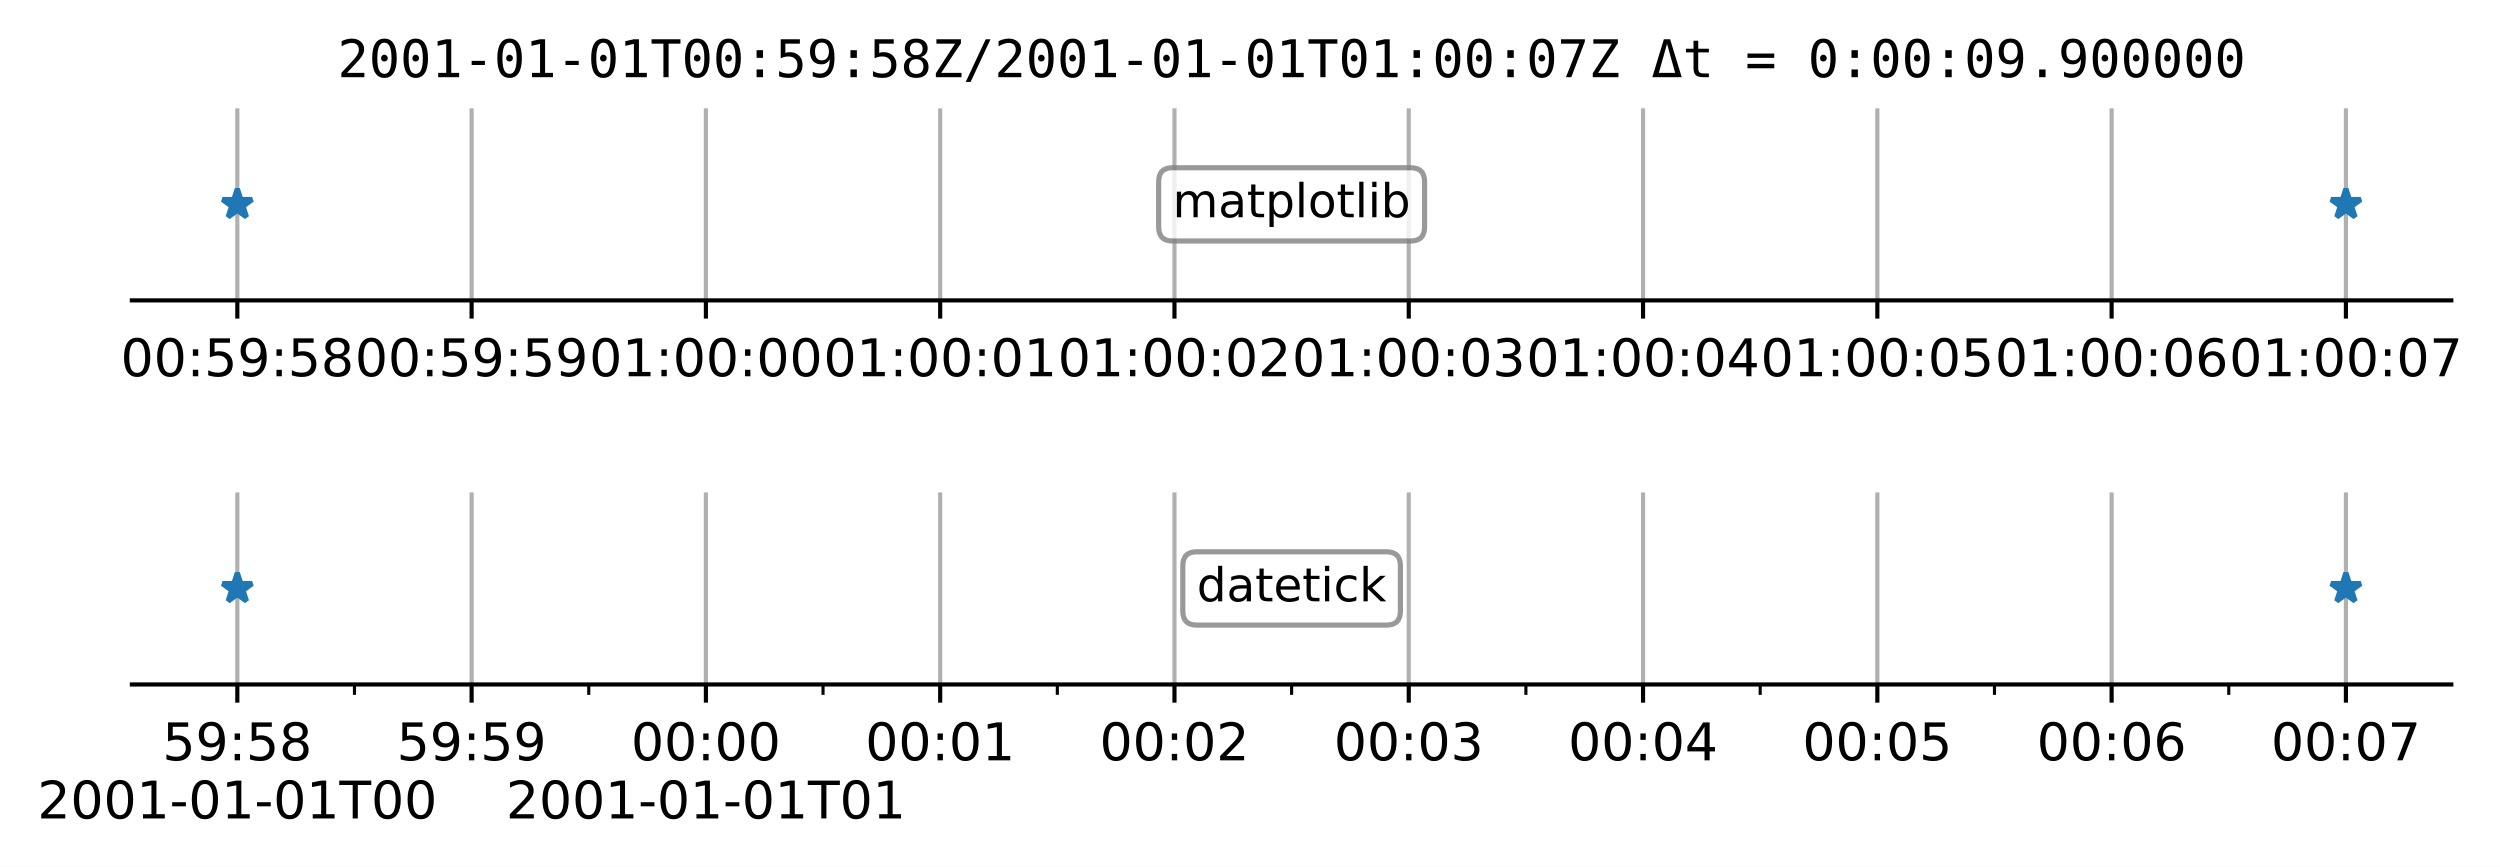
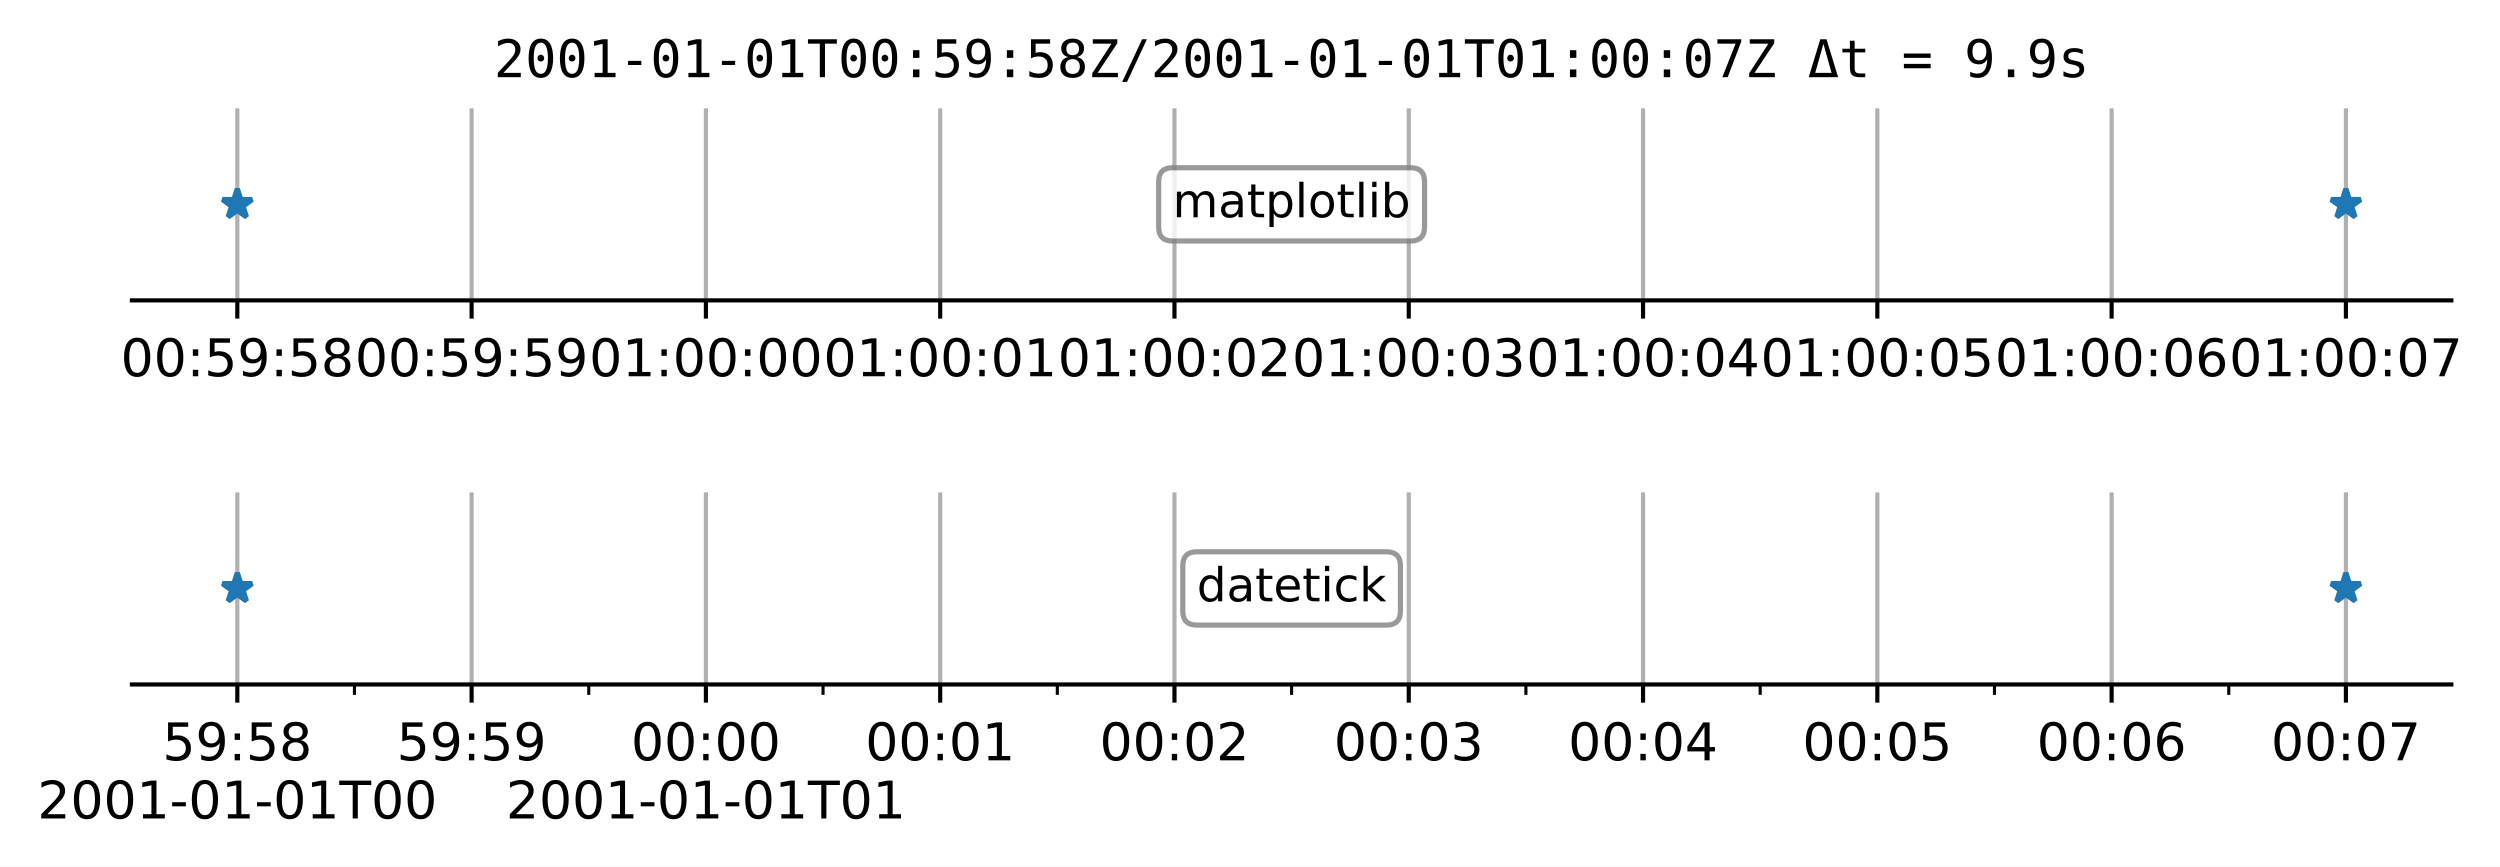
<svg xmlns="http://www.w3.org/2000/svg" xmlns:xlink="http://www.w3.org/1999/xlink" width="481.149pt" height="166.808pt" viewBox="0 0 481.149 166.808" version="1.1">
  <defs>
    <style type="text/css">*{stroke-linejoin: round; stroke-linecap: butt}</style>
  </defs>
  <g id="figure_1">
    <g id="patch_1">
      <path d="M 0 166.808  L 481.149 166.808  L 481.149 0  L 0 0  z " style="fill: #ffffff" />
    </g>
    <g id="axes_1">
      <g id="patch_2">
        <path d="M 25.383 57.812  L 471.783 57.812  L 471.783 20.852  L 25.383 20.852  z " style="fill: #ffffff" />
      </g>
      <g id="matplotlib.axis_1">
        <g id="xtick_1">
          <g id="line2d_1">
            <path d="M 45.674 57.812  L 45.674 20.852  " clip-path="url(#p214371951a)" style="fill: none; stroke: #b0b0b0; stroke-width: 0.8; stroke-linecap: square" />
          </g>
          <g id="line2d_2">
            <defs>
              <path id="m1e6c41ab66" d="M 0 0  L 0 3.5  " style="stroke: #000000; stroke-width: 0.8" />
            </defs>
            <g>
              <use xlink:href="#m1e6c41ab66" x="45.674" y="57.812" style="stroke: #000000; stroke-width: 0.8" />
            </g>
          </g>
          <g id="text_1">
            <text style="font-size: 10px; font-family: 'DejaVu Sans', 'Bitstream Vera Sans', 'Computer Modern Sans Serif', 'Lucida Grande', 'Verdana', 'Geneva', 'Lucid', 'Arial', 'Helvetica', 'Avant Garde', sans-serif; text-anchor: middle" x="45.674" y="72.41" transform="rotate(-0 45.67422 72.41)">00:59:58</text>
          </g>
        </g>
        <g id="xtick_2">
          <g id="line2d_3">
            <path d="M 90.765 57.812  L 90.765 20.852  " clip-path="url(#p214371951a)" style="fill: none; stroke: #b0b0b0; stroke-width: 0.8; stroke-linecap: square" />
          </g>
          <g id="line2d_4">
            <g>
              <use xlink:href="#m1e6c41ab66" x="90.765" y="57.812" style="stroke: #000000; stroke-width: 0.8" />
            </g>
          </g>
          <g id="text_2">
            <text style="font-size: 10px; font-family: 'DejaVu Sans', 'Bitstream Vera Sans', 'Computer Modern Sans Serif', 'Lucida Grande', 'Verdana', 'Geneva', 'Lucid', 'Arial', 'Helvetica', 'Avant Garde', sans-serif; text-anchor: middle" x="90.765" y="72.41" transform="rotate(-0 90.76513 72.41)">00:59:59</text>
          </g>
        </g>
        <g id="xtick_3">
          <g id="line2d_5">
            <path d="M 135.856 57.812  L 135.856 20.852  " clip-path="url(#p214371951a)" style="fill: none; stroke: #b0b0b0; stroke-width: 0.8; stroke-linecap: square" />
          </g>
          <g id="line2d_6">
            <g>
              <use xlink:href="#m1e6c41ab66" x="135.856" y="57.812" style="stroke: #000000; stroke-width: 0.8" />
            </g>
          </g>
          <g id="text_3">
            <text style="font-size: 10px; font-family: 'DejaVu Sans', 'Bitstream Vera Sans', 'Computer Modern Sans Serif', 'Lucida Grande', 'Verdana', 'Geneva', 'Lucid', 'Arial', 'Helvetica', 'Avant Garde', sans-serif; text-anchor: middle" x="135.856" y="72.41" transform="rotate(-0 135.856 72.41)">01:00:00</text>
          </g>
        </g>
        <g id="xtick_4">
          <g id="line2d_7">
            <path d="M 180.947 57.812  L 180.947 20.852  " clip-path="url(#p214371951a)" style="fill: none; stroke: #b0b0b0; stroke-width: 0.8; stroke-linecap: square" />
          </g>
          <g id="line2d_8">
            <g>
              <use xlink:href="#m1e6c41ab66" x="180.947" y="57.812" style="stroke: #000000; stroke-width: 0.8" />
            </g>
          </g>
          <g id="text_4">
            <text style="font-size: 10px; font-family: 'DejaVu Sans', 'Bitstream Vera Sans', 'Computer Modern Sans Serif', 'Lucida Grande', 'Verdana', 'Geneva', 'Lucid', 'Arial', 'Helvetica', 'Avant Garde', sans-serif; text-anchor: middle" x="180.947" y="72.41" transform="rotate(-0 180.9469 72.41)">01:00:01</text>
          </g>
        </g>
        <g id="xtick_5">
          <g id="line2d_9">
            <path d="M 226.038 57.812  L 226.038 20.852  " clip-path="url(#p214371951a)" style="fill: none; stroke: #b0b0b0; stroke-width: 0.8; stroke-linecap: square" />
          </g>
          <g id="line2d_10">
            <g>
              <use xlink:href="#m1e6c41ab66" x="226.038" y="57.812" style="stroke: #000000; stroke-width: 0.8" />
            </g>
          </g>
          <g id="text_5">
            <text style="font-size: 10px; font-family: 'DejaVu Sans', 'Bitstream Vera Sans', 'Computer Modern Sans Serif', 'Lucida Grande', 'Verdana', 'Geneva', 'Lucid', 'Arial', 'Helvetica', 'Avant Garde', sans-serif; text-anchor: middle" x="226.038" y="72.41" transform="rotate(-0 226.0378 72.41)">01:00:02</text>
          </g>
        </g>
        <g id="xtick_6">
          <g id="line2d_11">
            <path d="M 271.129 57.812  L 271.129 20.852  " clip-path="url(#p214371951a)" style="fill: none; stroke: #b0b0b0; stroke-width: 0.8; stroke-linecap: square" />
          </g>
          <g id="line2d_12">
            <g>
              <use xlink:href="#m1e6c41ab66" x="271.129" y="57.812" style="stroke: #000000; stroke-width: 0.8" />
            </g>
          </g>
          <g id="text_6">
            <text style="font-size: 10px; font-family: 'DejaVu Sans', 'Bitstream Vera Sans', 'Computer Modern Sans Serif', 'Lucida Grande', 'Verdana', 'Geneva', 'Lucid', 'Arial', 'Helvetica', 'Avant Garde', sans-serif; text-anchor: middle" x="271.129" y="72.41" transform="rotate(-0 271.1288 72.41)">01:00:03</text>
          </g>
        </g>
        <g id="xtick_7">
          <g id="line2d_13">
            <path d="M 316.22 57.812  L 316.22 20.852  " clip-path="url(#p214371951a)" style="fill: none; stroke: #b0b0b0; stroke-width: 0.8; stroke-linecap: square" />
          </g>
          <g id="line2d_14">
            <g>
              <use xlink:href="#m1e6c41ab66" x="316.22" y="57.812" style="stroke: #000000; stroke-width: 0.8" />
            </g>
          </g>
          <g id="text_7">
            <text style="font-size: 10px; font-family: 'DejaVu Sans', 'Bitstream Vera Sans', 'Computer Modern Sans Serif', 'Lucida Grande', 'Verdana', 'Geneva', 'Lucid', 'Arial', 'Helvetica', 'Avant Garde', sans-serif; text-anchor: middle" x="316.22" y="72.41" transform="rotate(-0 316.2197 72.41)">01:00:04</text>
          </g>
        </g>
        <g id="xtick_8">
          <g id="line2d_15">
            <path d="M 361.311 57.812  L 361.311 20.852  " clip-path="url(#p214371951a)" style="fill: none; stroke: #b0b0b0; stroke-width: 0.8; stroke-linecap: square" />
          </g>
          <g id="line2d_16">
            <g>
              <use xlink:href="#m1e6c41ab66" x="361.311" y="57.812" style="stroke: #000000; stroke-width: 0.8" />
            </g>
          </g>
          <g id="text_8">
            <text style="font-size: 10px; font-family: 'DejaVu Sans', 'Bitstream Vera Sans', 'Computer Modern Sans Serif', 'Lucida Grande', 'Verdana', 'Geneva', 'Lucid', 'Arial', 'Helvetica', 'Avant Garde', sans-serif; text-anchor: middle" x="361.311" y="72.41" transform="rotate(-0 361.3106 72.41)">01:00:05</text>
          </g>
        </g>
        <g id="xtick_9">
          <g id="line2d_17">
            <path d="M 406.401 57.812  L 406.401 20.852  " clip-path="url(#p214371951a)" style="fill: none; stroke: #b0b0b0; stroke-width: 0.8; stroke-linecap: square" />
          </g>
          <g id="line2d_18">
            <g>
              <use xlink:href="#m1e6c41ab66" x="406.401" y="57.812" style="stroke: #000000; stroke-width: 0.8" />
            </g>
          </g>
          <g id="text_9">
            <text style="font-size: 10px; font-family: 'DejaVu Sans', 'Bitstream Vera Sans', 'Computer Modern Sans Serif', 'Lucida Grande', 'Verdana', 'Geneva', 'Lucid', 'Arial', 'Helvetica', 'Avant Garde', sans-serif; text-anchor: middle" x="406.401" y="72.41" transform="rotate(-0 406.4015 72.41)">01:00:06</text>
          </g>
        </g>
        <g id="xtick_10">
          <g id="line2d_19">
            <path d="M 451.492 57.812  L 451.492 20.852  " clip-path="url(#p214371951a)" style="fill: none; stroke: #b0b0b0; stroke-width: 0.8; stroke-linecap: square" />
          </g>
          <g id="line2d_20">
            <g>
              <use xlink:href="#m1e6c41ab66" x="451.492" y="57.812" style="stroke: #000000; stroke-width: 0.8" />
            </g>
          </g>
          <g id="text_10">
            <text style="font-size: 10px; font-family: 'DejaVu Sans', 'Bitstream Vera Sans', 'Computer Modern Sans Serif', 'Lucida Grande', 'Verdana', 'Geneva', 'Lucid', 'Arial', 'Helvetica', 'Avant Garde', sans-serif; text-anchor: middle" x="451.492" y="72.41" transform="rotate(-0 451.4924 72.41)">01:00:07</text>
          </g>
        </g>
      </g>
      <g id="line2d_21">
        <defs>
          <path id="maf42e94cd1" d="M 0 -3  L -0.674 -0.927  L -2.853 -0.927  L -1.09 0.354  L -1.763 2.427  L -0 1.146  L 1.763 2.427  L 1.09 0.354  L 2.853 -0.927  L 0.674 -0.927  z " style="stroke: #1f77b4; stroke-linejoin: bevel" />
        </defs>
        <g clip-path="url(#p214371951a)">
          <use xlink:href="#maf42e94cd1" x="45.674" y="39.332" style="fill: #1f77b4; stroke: #1f77b4; stroke-linejoin: bevel" />
          <use xlink:href="#maf42e94cd1" x="451.492" y="39.332" style="fill: #1f77b4; stroke: #1f77b4; stroke-linejoin: bevel" />
        </g>
      </g>
      <g id="patch_3">
        <path d="M 25.383 57.812  L 471.783 57.812  " style="fill: none; stroke: #000000; stroke-width: 0.8; stroke-linejoin: miter; stroke-linecap: square" />
      </g>
      <g id="text_11">
        <g id="patch_4">
          <path d="M 225.697 46.387  L 271.47 46.387  Q 274.17 46.387 274.17 43.687  L 274.17 34.976  Q 274.17 32.276 271.47 32.276  L 225.697 32.276  Q 222.997 32.276 222.997 34.976  L 222.997 43.687  Q 222.997 46.387 225.697 46.387  z " style="fill: #ffffff; opacity: 0.8; stroke: #808080; stroke-linejoin: miter" />
        </g>
        <text style="font-size: 9px; font-family: 'DejaVu Sans', 'Bitstream Vera Sans', 'Computer Modern Sans Serif', 'Lucida Grande', 'Verdana', 'Geneva', 'Lucid', 'Arial', 'Helvetica', 'Avant Garde', sans-serif; text-anchor: middle" x="248.583" y="41.815" transform="rotate(-0 248.5833 41.815)">matplotlib</text>
      </g>
      <g id="text_12">
-         <text style="font-size: 10px; font-family: 'DejaVu Sans Mono', 'Bitstream Vera Sans Mono', 'Computer Modern Typewriter', 'Andale Mono', 'Nimbus Mono L', 'Courier New', 'Courier', 'Fixed', 'Terminal', monospace; text-anchor: middle" x="248.583" y="14.852" transform="rotate(-0 248.5833 14.85156)">2001-01-01T00:59:58Z/2001-01-01T01:00:07Z Δt = 0:00:09.900000</text>
+         <text style="font-size: 10px; font-family: 'DejaVu Sans Mono', 'Bitstream Vera Sans Mono', 'Computer Modern Typewriter', 'Andale Mono', 'Nimbus Mono L', 'Courier New', 'Courier', 'Fixed', 'Terminal', monospace; text-anchor: middle" x="248.583" y="14.852" transform="rotate(-0 248.5833 14.85156)">2001-01-01T00:59:58Z/2001-01-01T01:00:07Z Δt = 9.9s</text>
      </g>
    </g>
    <g id="axes_2">
      <g id="patch_5">
        <path d="M 25.383 131.732  L 471.783 131.732  L 471.783 94.772  L 25.383 94.772  z " style="fill: #ffffff" />
      </g>
      <g id="matplotlib.axis_2">
        <g id="xtick_11">
          <g id="line2d_22">
            <path d="M 45.674 131.732  L 45.674 94.772  " clip-path="url(#p18d0614180)" style="fill: none; stroke: #b0b0b0; stroke-width: 0.8; stroke-linecap: square" />
          </g>
          <g id="line2d_23">
            <g>
              <use xlink:href="#m1e6c41ab66" x="45.674" y="131.732" style="stroke: #000000; stroke-width: 0.8" />
            </g>
          </g>
          <g id="text_13">
            <text style="font-size: 10px; font-family: 'DejaVu Sans', 'Bitstream Vera Sans', 'Computer Modern Sans Serif', 'Lucida Grande', 'Verdana', 'Geneva', 'Lucid', 'Arial', 'Helvetica', 'Avant Garde', sans-serif" transform="translate(31.26484 146.33)">59:58</text>
            <text style="font-size: 10px; font-family: 'DejaVu Sans', 'Bitstream Vera Sans', 'Computer Modern Sans Serif', 'Lucida Grande', 'Verdana', 'Geneva', 'Lucid', 'Arial', 'Helvetica', 'Avant Garde', sans-serif" transform="translate(7.199998 157.5278)">2001-01-01T00</text>
          </g>
        </g>
        <g id="xtick_12">
          <g id="line2d_24">
            <path d="M 90.765 131.732  L 90.765 94.772  " clip-path="url(#p18d0614180)" style="fill: none; stroke: #b0b0b0; stroke-width: 0.8; stroke-linecap: square" />
          </g>
          <g id="line2d_25">
            <g>
              <use xlink:href="#m1e6c41ab66" x="90.765" y="131.732" style="stroke: #000000; stroke-width: 0.8" />
            </g>
          </g>
          <g id="text_14">
            <text style="font-size: 10px; font-family: 'DejaVu Sans', 'Bitstream Vera Sans', 'Computer Modern Sans Serif', 'Lucida Grande', 'Verdana', 'Geneva', 'Lucid', 'Arial', 'Helvetica', 'Avant Garde', sans-serif; text-anchor: middle" x="90.765" y="146.33" transform="rotate(-0 90.76513 146.33)">59:59</text>
          </g>
        </g>
        <g id="xtick_13">
          <g id="line2d_26">
            <path d="M 135.856 131.732  L 135.856 94.772  " clip-path="url(#p18d0614180)" style="fill: none; stroke: #b0b0b0; stroke-width: 0.8; stroke-linecap: square" />
          </g>
          <g id="line2d_27">
            <g>
              <use xlink:href="#m1e6c41ab66" x="135.856" y="131.732" style="stroke: #000000; stroke-width: 0.8" />
            </g>
          </g>
          <g id="text_15">
            <text style="font-size: 10px; font-family: 'DejaVu Sans', 'Bitstream Vera Sans', 'Computer Modern Sans Serif', 'Lucida Grande', 'Verdana', 'Geneva', 'Lucid', 'Arial', 'Helvetica', 'Avant Garde', sans-serif" transform="translate(121.4467 146.33)">00:00</text>
            <text style="font-size: 10px; font-family: 'DejaVu Sans', 'Bitstream Vera Sans', 'Computer Modern Sans Serif', 'Lucida Grande', 'Verdana', 'Geneva', 'Lucid', 'Arial', 'Helvetica', 'Avant Garde', sans-serif" transform="translate(97.38182 157.5278)">2001-01-01T01</text>
          </g>
        </g>
        <g id="xtick_14">
          <g id="line2d_28">
            <path d="M 180.947 131.732  L 180.947 94.772  " clip-path="url(#p18d0614180)" style="fill: none; stroke: #b0b0b0; stroke-width: 0.8; stroke-linecap: square" />
          </g>
          <g id="line2d_29">
            <g>
              <use xlink:href="#m1e6c41ab66" x="180.947" y="131.732" style="stroke: #000000; stroke-width: 0.8" />
            </g>
          </g>
          <g id="text_16">
            <text style="font-size: 10px; font-family: 'DejaVu Sans', 'Bitstream Vera Sans', 'Computer Modern Sans Serif', 'Lucida Grande', 'Verdana', 'Geneva', 'Lucid', 'Arial', 'Helvetica', 'Avant Garde', sans-serif; text-anchor: middle" x="180.947" y="146.33" transform="rotate(-0 180.9469 146.33)">00:01</text>
          </g>
        </g>
        <g id="xtick_15">
          <g id="line2d_30">
            <path d="M 226.038 131.732  L 226.038 94.772  " clip-path="url(#p18d0614180)" style="fill: none; stroke: #b0b0b0; stroke-width: 0.8; stroke-linecap: square" />
          </g>
          <g id="line2d_31">
            <g>
              <use xlink:href="#m1e6c41ab66" x="226.038" y="131.732" style="stroke: #000000; stroke-width: 0.8" />
            </g>
          </g>
          <g id="text_17">
            <text style="font-size: 10px; font-family: 'DejaVu Sans', 'Bitstream Vera Sans', 'Computer Modern Sans Serif', 'Lucida Grande', 'Verdana', 'Geneva', 'Lucid', 'Arial', 'Helvetica', 'Avant Garde', sans-serif; text-anchor: middle" x="226.038" y="146.33" transform="rotate(-0 226.0378 146.33)">00:02</text>
          </g>
        </g>
        <g id="xtick_16">
          <g id="line2d_32">
            <path d="M 271.129 131.732  L 271.129 94.772  " clip-path="url(#p18d0614180)" style="fill: none; stroke: #b0b0b0; stroke-width: 0.8; stroke-linecap: square" />
          </g>
          <g id="line2d_33">
            <g>
              <use xlink:href="#m1e6c41ab66" x="271.129" y="131.732" style="stroke: #000000; stroke-width: 0.8" />
            </g>
          </g>
          <g id="text_18">
            <text style="font-size: 10px; font-family: 'DejaVu Sans', 'Bitstream Vera Sans', 'Computer Modern Sans Serif', 'Lucida Grande', 'Verdana', 'Geneva', 'Lucid', 'Arial', 'Helvetica', 'Avant Garde', sans-serif; text-anchor: middle" x="271.129" y="146.33" transform="rotate(-0 271.1288 146.33)">00:03</text>
          </g>
        </g>
        <g id="xtick_17">
          <g id="line2d_34">
            <path d="M 316.22 131.732  L 316.22 94.772  " clip-path="url(#p18d0614180)" style="fill: none; stroke: #b0b0b0; stroke-width: 0.8; stroke-linecap: square" />
          </g>
          <g id="line2d_35">
            <g>
              <use xlink:href="#m1e6c41ab66" x="316.22" y="131.732" style="stroke: #000000; stroke-width: 0.8" />
            </g>
          </g>
          <g id="text_19">
            <text style="font-size: 10px; font-family: 'DejaVu Sans', 'Bitstream Vera Sans', 'Computer Modern Sans Serif', 'Lucida Grande', 'Verdana', 'Geneva', 'Lucid', 'Arial', 'Helvetica', 'Avant Garde', sans-serif; text-anchor: middle" x="316.22" y="146.33" transform="rotate(-0 316.2197 146.33)">00:04</text>
          </g>
        </g>
        <g id="xtick_18">
          <g id="line2d_36">
            <path d="M 361.311 131.732  L 361.311 94.772  " clip-path="url(#p18d0614180)" style="fill: none; stroke: #b0b0b0; stroke-width: 0.8; stroke-linecap: square" />
          </g>
          <g id="line2d_37">
            <g>
              <use xlink:href="#m1e6c41ab66" x="361.311" y="131.732" style="stroke: #000000; stroke-width: 0.8" />
            </g>
          </g>
          <g id="text_20">
            <text style="font-size: 10px; font-family: 'DejaVu Sans', 'Bitstream Vera Sans', 'Computer Modern Sans Serif', 'Lucida Grande', 'Verdana', 'Geneva', 'Lucid', 'Arial', 'Helvetica', 'Avant Garde', sans-serif; text-anchor: middle" x="361.311" y="146.33" transform="rotate(-0 361.3106 146.33)">00:05</text>
          </g>
        </g>
        <g id="xtick_19">
          <g id="line2d_38">
            <path d="M 406.401 131.732  L 406.401 94.772  " clip-path="url(#p18d0614180)" style="fill: none; stroke: #b0b0b0; stroke-width: 0.8; stroke-linecap: square" />
          </g>
          <g id="line2d_39">
            <g>
              <use xlink:href="#m1e6c41ab66" x="406.401" y="131.732" style="stroke: #000000; stroke-width: 0.8" />
            </g>
          </g>
          <g id="text_21">
            <text style="font-size: 10px; font-family: 'DejaVu Sans', 'Bitstream Vera Sans', 'Computer Modern Sans Serif', 'Lucida Grande', 'Verdana', 'Geneva', 'Lucid', 'Arial', 'Helvetica', 'Avant Garde', sans-serif; text-anchor: middle" x="406.401" y="146.33" transform="rotate(-0 406.4015 146.33)">00:06</text>
          </g>
        </g>
        <g id="xtick_20">
          <g id="line2d_40">
            <path d="M 451.492 131.732  L 451.492 94.772  " clip-path="url(#p18d0614180)" style="fill: none; stroke: #b0b0b0; stroke-width: 0.8; stroke-linecap: square" />
          </g>
          <g id="line2d_41">
            <g>
              <use xlink:href="#m1e6c41ab66" x="451.492" y="131.732" style="stroke: #000000; stroke-width: 0.8" />
            </g>
          </g>
          <g id="text_22">
            <text style="font-size: 10px; font-family: 'DejaVu Sans', 'Bitstream Vera Sans', 'Computer Modern Sans Serif', 'Lucida Grande', 'Verdana', 'Geneva', 'Lucid', 'Arial', 'Helvetica', 'Avant Garde', sans-serif; text-anchor: middle" x="451.492" y="146.33" transform="rotate(-0 451.4924 146.33)">00:07</text>
          </g>
        </g>
        <g id="xtick_21">
          <g id="line2d_42">
            <defs>
              <path id="m7da8c832f9" d="M 0 0  L 0 2  " style="stroke: #000000; stroke-width: 0.6" />
            </defs>
            <g>
              <use xlink:href="#m7da8c832f9" x="68.22" y="131.732" style="stroke: #000000; stroke-width: 0.6" />
            </g>
          </g>
        </g>
        <g id="xtick_22">
          <g id="line2d_43">
            <g>
              <use xlink:href="#m7da8c832f9" x="113.311" y="131.732" style="stroke: #000000; stroke-width: 0.6" />
            </g>
          </g>
        </g>
        <g id="xtick_23">
          <g id="line2d_44">
            <g>
              <use xlink:href="#m7da8c832f9" x="158.401" y="131.732" style="stroke: #000000; stroke-width: 0.6" />
            </g>
          </g>
        </g>
        <g id="xtick_24">
          <g id="line2d_45">
            <g>
              <use xlink:href="#m7da8c832f9" x="203.492" y="131.732" style="stroke: #000000; stroke-width: 0.6" />
            </g>
          </g>
        </g>
        <g id="xtick_25">
          <g id="line2d_46">
            <g>
              <use xlink:href="#m7da8c832f9" x="248.583" y="131.732" style="stroke: #000000; stroke-width: 0.6" />
            </g>
          </g>
        </g>
        <g id="xtick_26">
          <g id="line2d_47">
            <g>
              <use xlink:href="#m7da8c832f9" x="293.674" y="131.732" style="stroke: #000000; stroke-width: 0.6" />
            </g>
          </g>
        </g>
        <g id="xtick_27">
          <g id="line2d_48">
            <g>
              <use xlink:href="#m7da8c832f9" x="338.765" y="131.732" style="stroke: #000000; stroke-width: 0.6" />
            </g>
          </g>
        </g>
        <g id="xtick_28">
          <g id="line2d_49">
            <g>
              <use xlink:href="#m7da8c832f9" x="383.856" y="131.732" style="stroke: #000000; stroke-width: 0.6" />
            </g>
          </g>
        </g>
        <g id="xtick_29">
          <g id="line2d_50">
            <g>
              <use xlink:href="#m7da8c832f9" x="428.947" y="131.732" style="stroke: #000000; stroke-width: 0.6" />
            </g>
          </g>
        </g>
      </g>
      <g id="line2d_51">
        <g clip-path="url(#p18d0614180)">
          <use xlink:href="#maf42e94cd1" x="45.674" y="113.252" style="fill: #1f77b4; stroke: #1f77b4; stroke-linejoin: bevel" />
          <use xlink:href="#maf42e94cd1" x="451.492" y="113.252" style="fill: #1f77b4; stroke: #1f77b4; stroke-linejoin: bevel" />
        </g>
      </g>
      <g id="patch_6">
        <path d="M 25.383 131.732  L 471.783 131.732  " style="fill: none; stroke: #000000; stroke-width: 0.8; stroke-linejoin: miter; stroke-linecap: square" />
      </g>
      <g id="text_23">
        <g id="patch_7">
          <path d="M 230.341 120.307  L 266.825 120.307  Q 269.525 120.307 269.525 117.607  L 269.525 108.896  Q 269.525 106.196 266.825 106.196  L 230.341 106.196  Q 227.641 106.196 227.641 108.896  L 227.641 117.607  Q 227.641 120.307 230.341 120.307  z " style="fill: #ffffff; opacity: 0.8; stroke: #808080; stroke-linejoin: miter" />
        </g>
        <text style="font-size: 9px; font-family: 'DejaVu Sans', 'Bitstream Vera Sans', 'Computer Modern Sans Serif', 'Lucida Grande', 'Verdana', 'Geneva', 'Lucid', 'Arial', 'Helvetica', 'Avant Garde', sans-serif; text-anchor: middle" x="248.583" y="115.735" transform="rotate(-0 248.5833 115.735)">datetick</text>
      </g>
    </g>
  </g>
  <defs>
    <clipPath id="p214371951a">
      <rect x="25.383" y="20.852" width="446.4" height="36.96" />
    </clipPath>
    <clipPath id="p18d0614180">
      <rect x="25.383" y="94.772" width="446.4" height="36.96" />
    </clipPath>
  </defs>
</svg>
